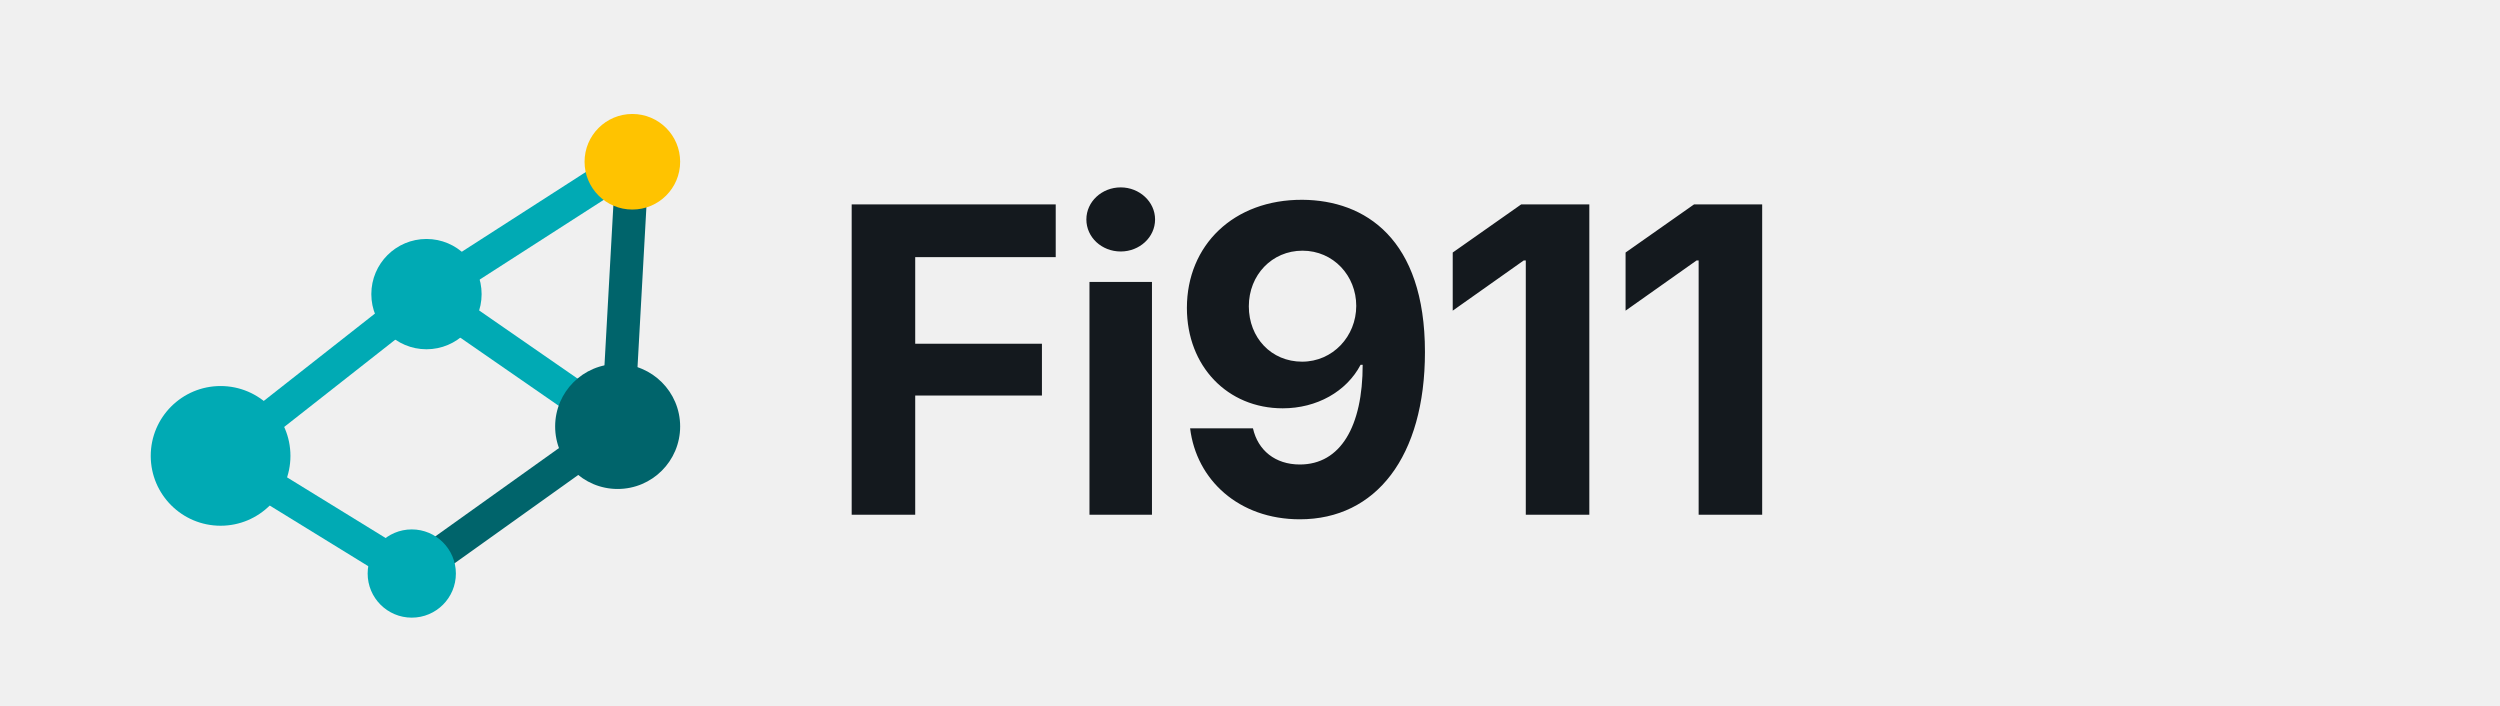
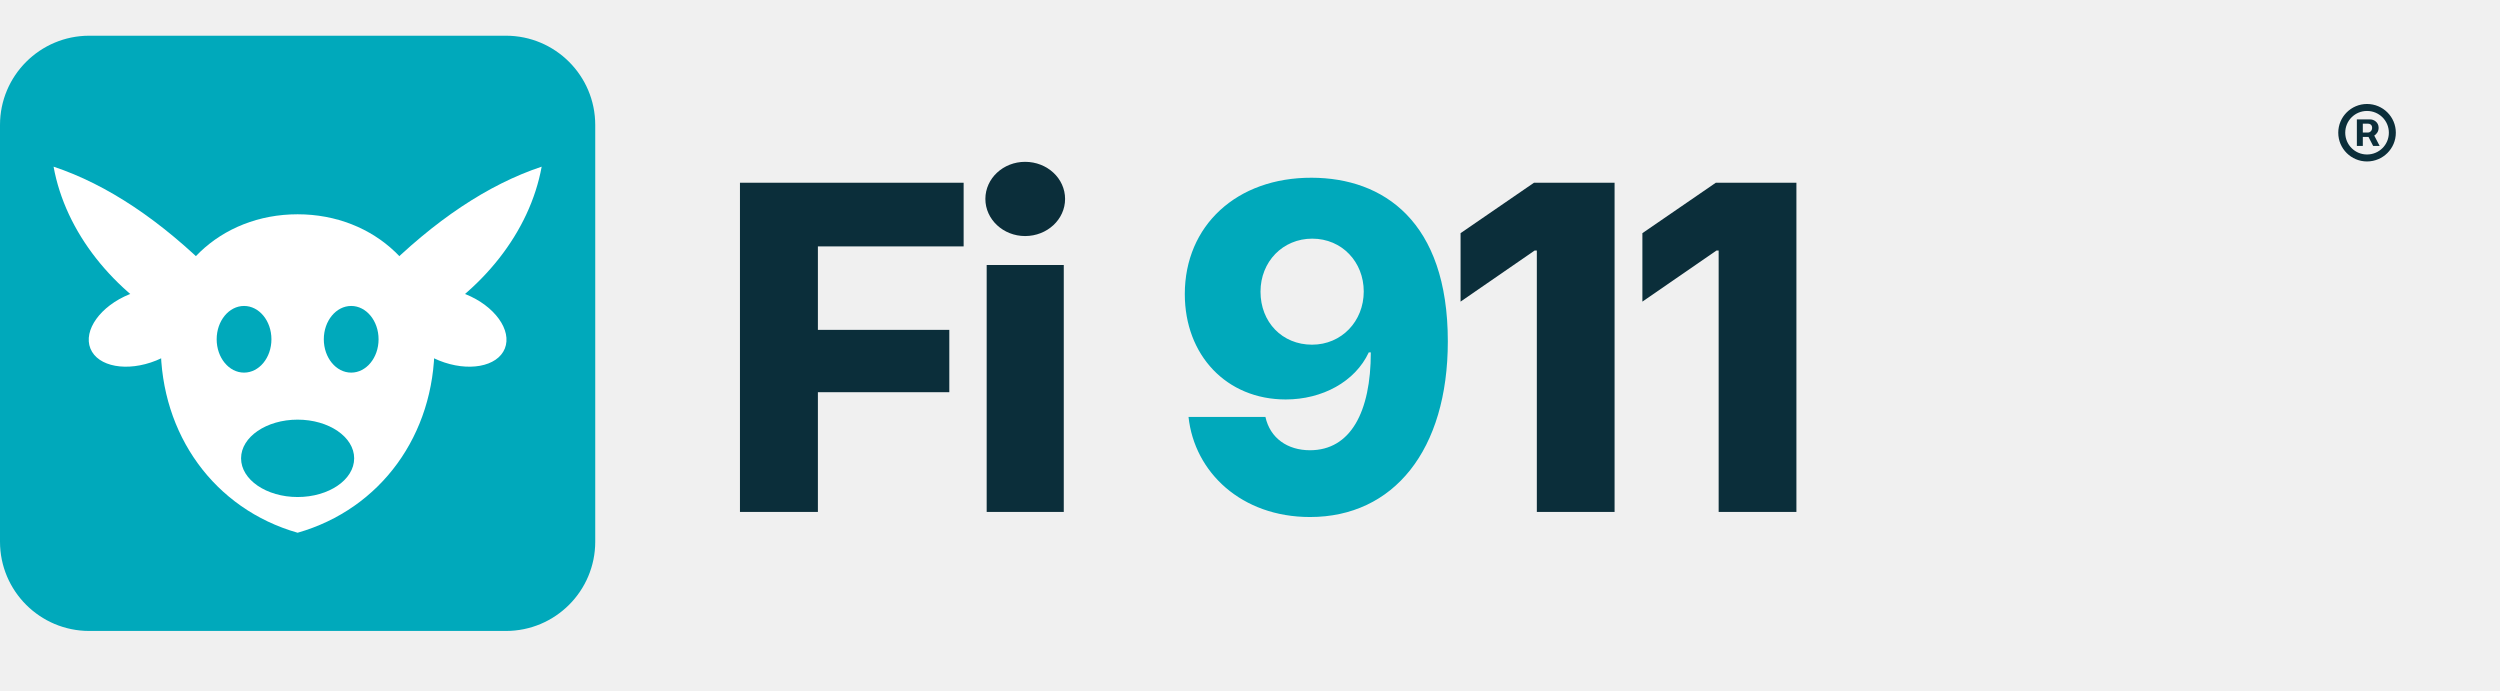
- <svg xmlns="http://www.w3.org/2000/svg" viewBox="0 0 340 96" role="img" aria-label="Fi911">
-   <g fill="none" stroke="#00AAB4" stroke-width="4.5" stroke-linecap="round">
-     <path d="M30 62 L58 40" />
-     <path d="M58 40 L86 22" />
-     <path d="M58 40 L84 58" />
-     <path d="M30 62 L56 78" />
+ <svg xmlns="http://www.w3.org/2000/svg" viewBox="0 0 420 116" role="img" aria-label="Fi911">
+   <g>
+     <rect x="0" y="6" width="100" height="100" rx="15" fill="#00A9BB" />
+     <path d="M36 46C27 37 18 31 9 28c2 11 10 21 21 27z" fill="#FFFFFF" />
+     <path d="M64 46c9-9 18-15 27-18-2 11-10 21-21 27z" fill="#FFFFFF" />
+     <ellipse cx="24" cy="55" rx="9.5" ry="6" fill="#FFFFFF" transform="rotate(-22 24 55)" />
+     <ellipse cx="76" cy="55" rx="9.5" ry="6" fill="#FFFFFF" transform="rotate(22 76 55)" />
+     <path d="M50 36c13 0 23 9.5 23 22 0 15-9 27.5-23 31.5C36 85.5 27 73 27 58c0-12.5 10-22 23-22z" fill="#FFFFFF" />
+     <ellipse cx="41" cy="57" rx="4.6" ry="5.6" fill="#00A9BB" />
+     <ellipse cx="59" cy="57" rx="4.6" ry="5.6" fill="#00A9BB" />
+     <ellipse cx="50" cy="77" rx="9.5" ry="6.5" fill="#00A9BB" />
  </g>
-   <g fill="none" stroke="#00646B" stroke-width="4.5" stroke-linecap="round">
-     <path d="M56 78 L84 58" />
-     <path d="M84 58 L86 22" />
+   <g font-family="Inter, system-ui, -apple-system, 'Segoe UI', sans-serif" font-size="76" font-weight="800" letter-spacing="-3">
+     <text x="120" y="86" fill="#0B2E3A">Fi</text>
+     <text x="196" y="86" fill="#00A9BB">9</text>
+     <text x="242" y="86" fill="#0B2E3A">11</text>
  </g>
-   <circle cx="30" cy="62" r="9.5" fill="#00AAB4" />
-   <circle cx="58" cy="40" r="7.5" fill="#00AAB4" />
-   <circle cx="86" cy="22" r="6.5" fill="#FFC300" />
-   <circle cx="84" cy="58" r="8.5" fill="#00646B" />
-   <circle cx="56" cy="78" r="6" fill="#00AAB4" />
-   <text x="112" y="70" font-family="Inter, system-ui, -apple-system, 'Segoe UI', sans-serif" font-size="58" font-weight="700" letter-spacing="-1.5" fill="#14191E">Fi911</text>
+   <text x="392" y="30" font-family="Inter, system-ui, sans-serif" font-size="17" fill="#0B2E3A">®</text>
</svg>
